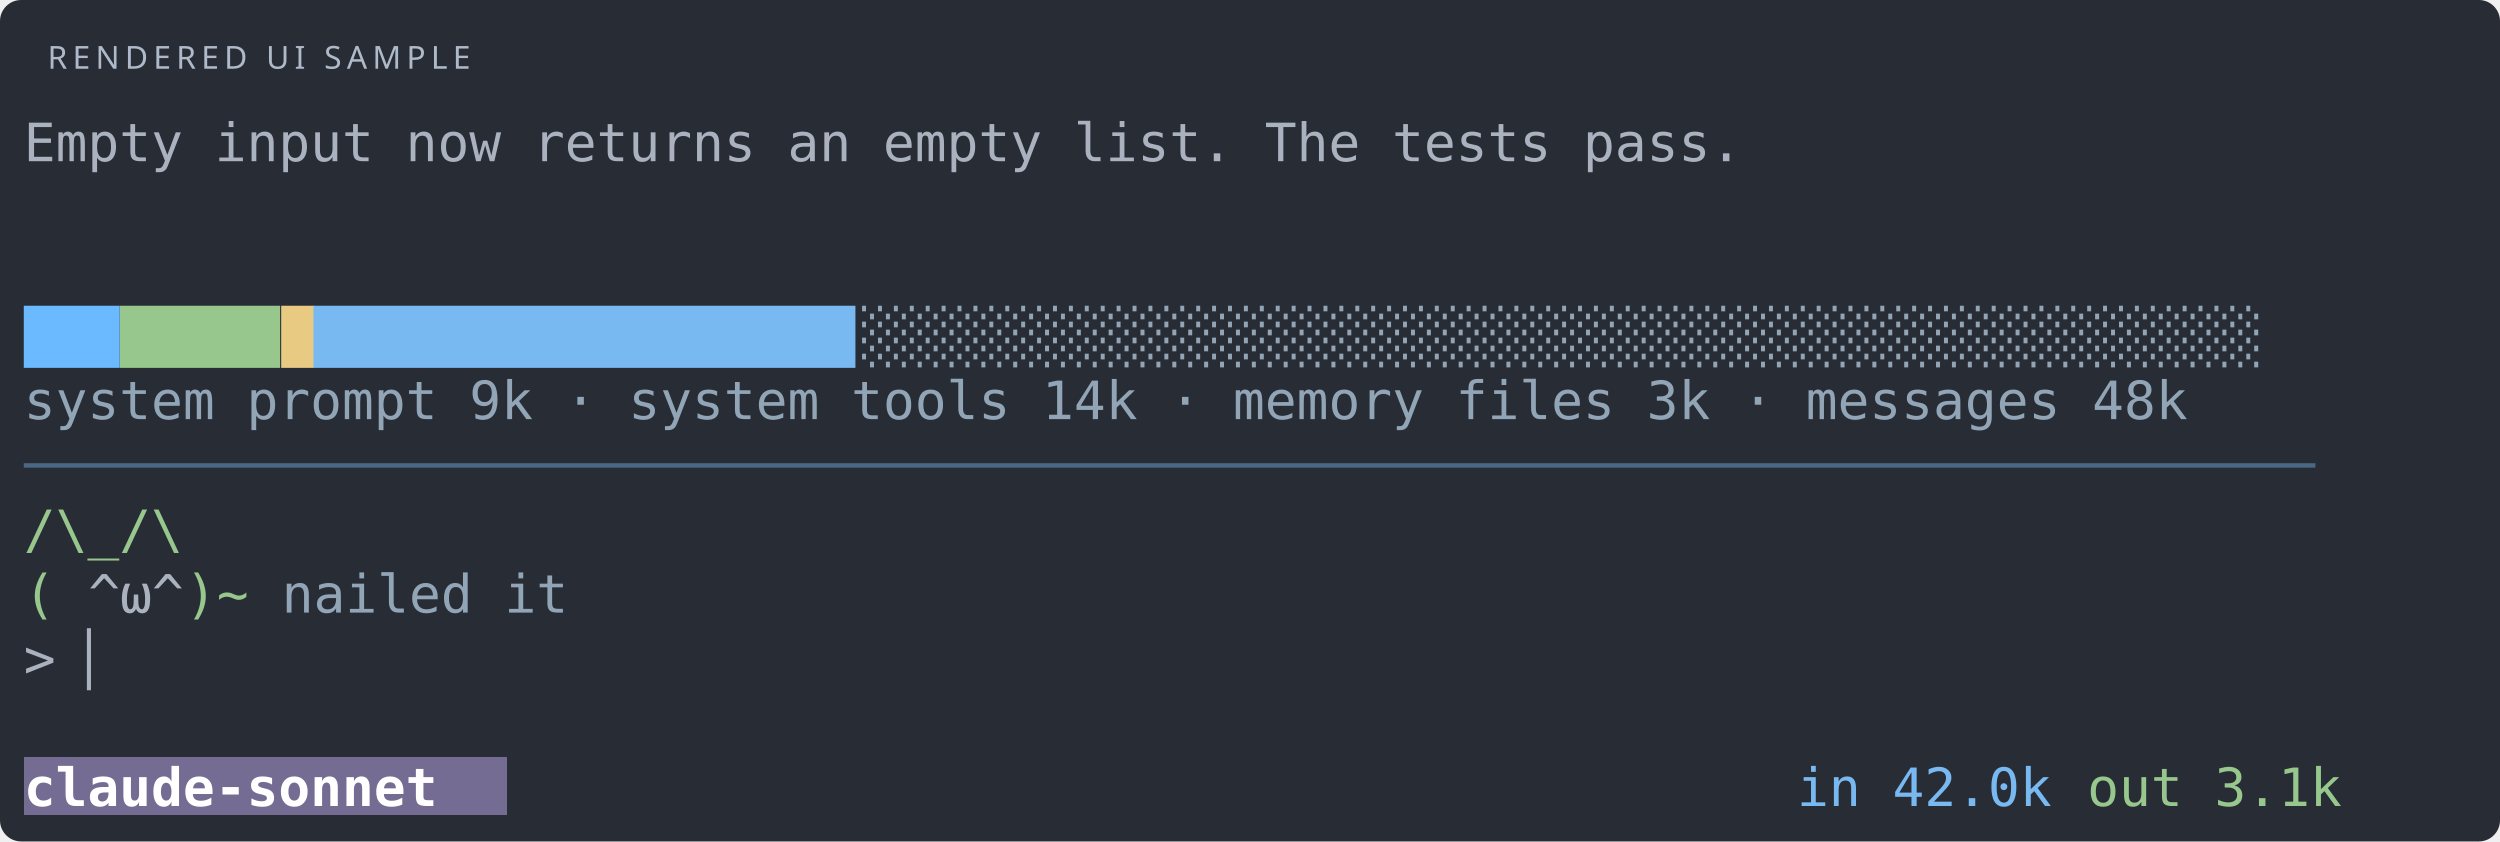
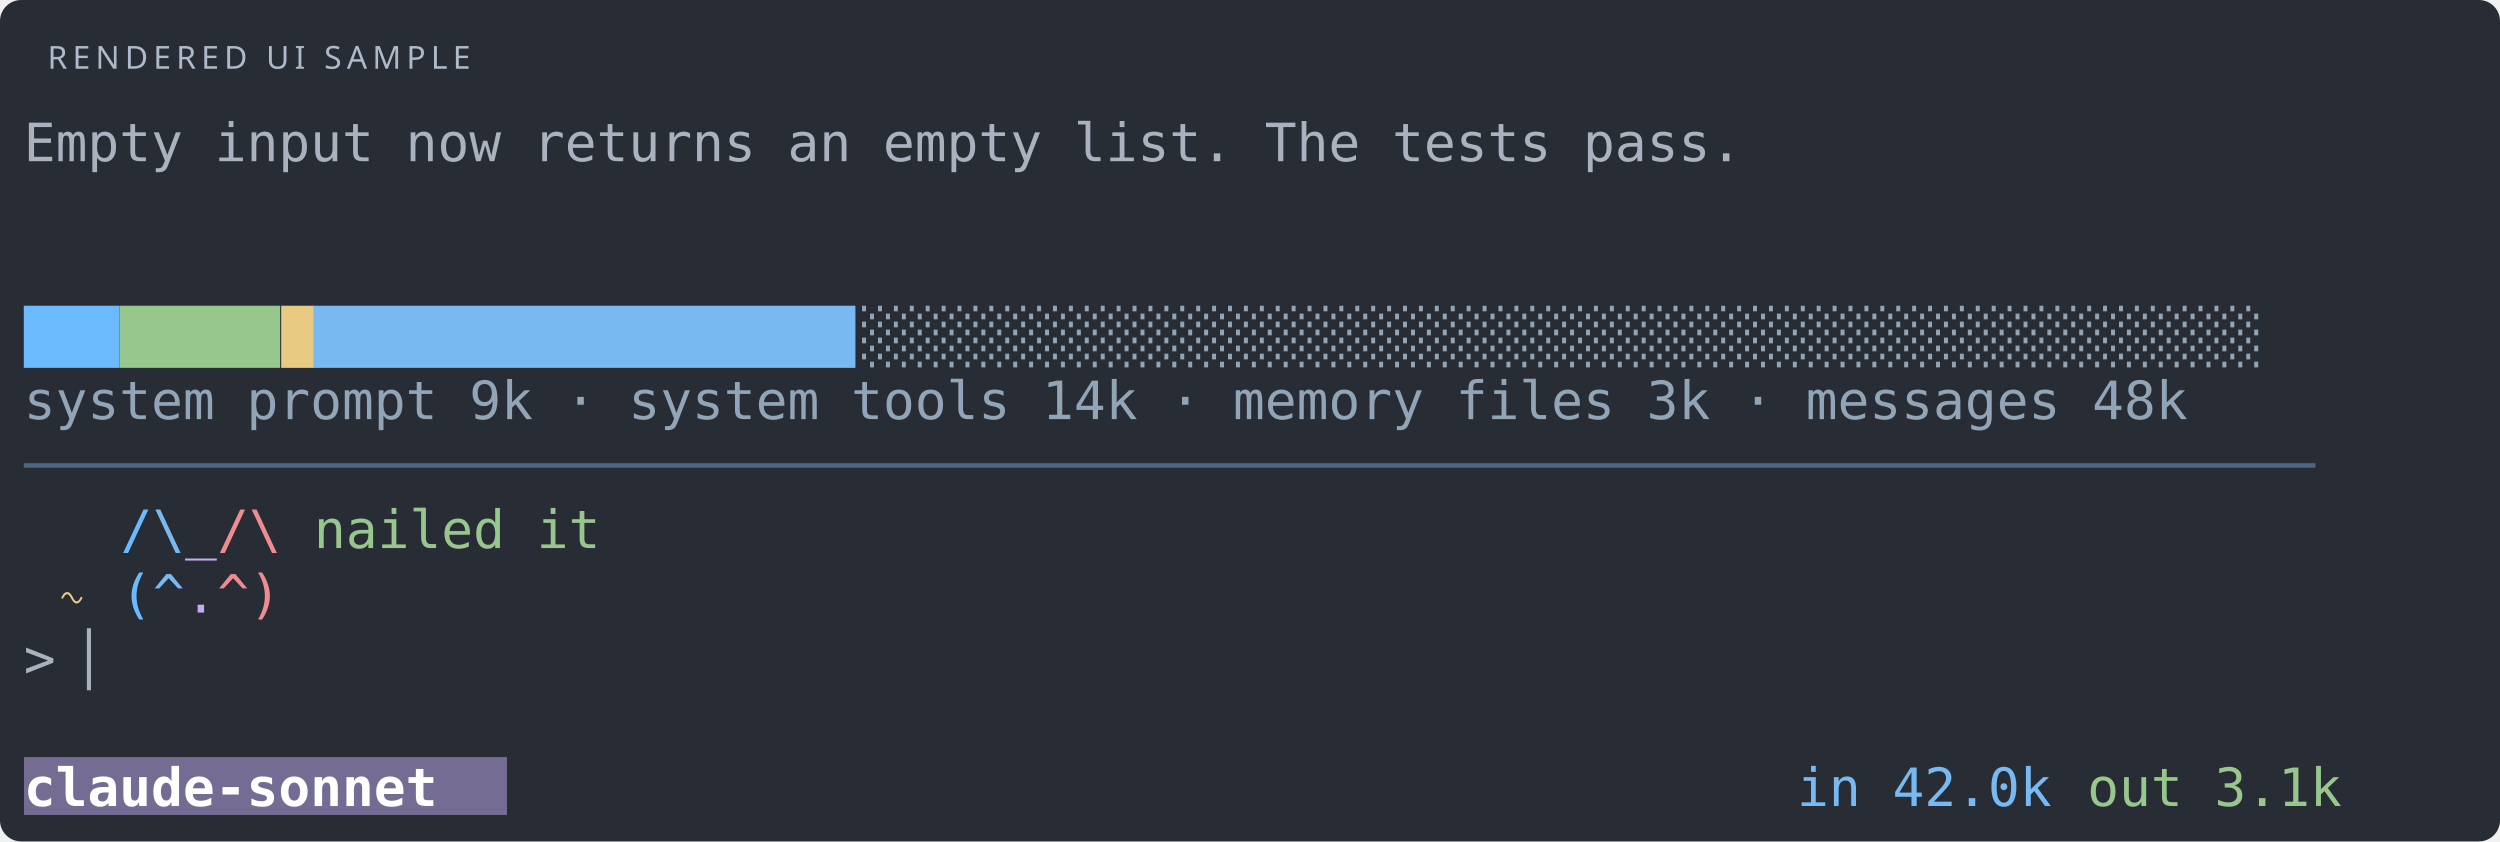
<svg xmlns="http://www.w3.org/2000/svg" viewBox="0 0 946 318.4">
  <style>
.plugins-overview-matrix {font-family:monospace;font-size:20px;line-height:24.4px}
.plugins-overview-r1 { fill: #abb2bf }
.plugins-overview-r2 { fill: #6bb9ff }
.plugins-overview-r3 { fill: #98c78d }
.plugins-overview-r4 { fill: #e8ca83 }
.plugins-overview-r5 { fill: #79b9f2 }
.plugins-overview-r6 { fill: #91a5b7 }
.plugins-overview-r7 { fill: #4a6884 }
- .plugins-overview-r8 { fill: #ffffff;font-weight: bold }
+ .plugins-overview-r8 { fill: #f08c91 }
+ .plugins-overview-r9 { fill: #c4acf0 }
+ .plugins-overview-r10 { fill: #ffffff;font-weight: bold }
</style>
  <defs>
    <clipPath id="plugins-overview-clip-terminal">
      <rect width="926.2" height="267.4" />
    </clipPath>
    <clipPath id="plugins-overview-line-0">
      <rect x="0" y="1.5" width="927.2" height="24.65" />
    </clipPath>
    <clipPath id="plugins-overview-line-1">
      <rect x="0" y="25.9" width="927.2" height="24.65" />
    </clipPath>
    <clipPath id="plugins-overview-line-2">
      <rect x="0" y="50.3" width="927.2" height="24.65" />
    </clipPath>
    <clipPath id="plugins-overview-line-3">
      <rect x="0" y="74.7" width="927.2" height="24.65" />
    </clipPath>
    <clipPath id="plugins-overview-line-4">
      <rect x="0" y="99.1" width="927.2" height="24.65" />
    </clipPath>
    <clipPath id="plugins-overview-line-5">
      <rect x="0" y="123.5" width="927.2" height="24.65" />
    </clipPath>
    <clipPath id="plugins-overview-line-6">
      <rect x="0" y="147.9" width="927.2" height="24.65" />
    </clipPath>
    <clipPath id="plugins-overview-line-7">
      <rect x="0" y="172.3" width="927.2" height="24.65" />
    </clipPath>
    <clipPath id="plugins-overview-line-8">
      <rect x="0" y="196.7" width="927.2" height="24.65" />
    </clipPath>
    <clipPath id="plugins-overview-line-9">
      <rect x="0" y="221.1" width="927.2" height="24.65" />
    </clipPath>
  </defs>
  <rect width="946" height="318.4" rx="8" fill="#282c34" />
  <text x="18" y="26" fill="#aebac9" font-family="sans-serif" font-size="12" letter-spacing="2">RENDERED UI SAMPLE</text>
  <g transform="translate(9, 41)" clip-path="url(#plugins-overview-clip-terminal)">
    <rect fill="#746c92" x="0" y="245.5" width="183" height="24.65" shape-rendering="crispEdges" />
    <g class="plugins-overview-matrix">
      <text class="plugins-overview-r1" x="0" y="20" textLength="683.2" clip-path="url(#plugins-overview-line-0)">  Empty input now returns an empty list. The tests pass.</text>
      <text class="plugins-overview-r1" x="927.2" y="20" textLength="12.2" clip-path="url(#plugins-overview-line-0)">
</text>
      <text class="plugins-overview-r1" x="927.2" y="44.4" textLength="12.2" clip-path="url(#plugins-overview-line-1)">
</text>
      <text class="plugins-overview-r1" x="927.2" y="68.8" textLength="12.2" clip-path="url(#plugins-overview-line-2)">
</text>
      <text class="plugins-overview-r2" x="0" y="93.2" textLength="36.6" clip-path="url(#plugins-overview-line-3)">███</text>
      <text class="plugins-overview-r3" x="36.6" y="93.2" textLength="61" clip-path="url(#plugins-overview-line-3)">█████</text>
      <text class="plugins-overview-r4" x="97.6" y="93.2" textLength="12.2" clip-path="url(#plugins-overview-line-3)">█</text>
      <text class="plugins-overview-r5" x="109.8" y="93.2" textLength="207.4" clip-path="url(#plugins-overview-line-3)">█████████████████</text>
      <text class="plugins-overview-r6" x="317.2" y="93.2" textLength="536.8" clip-path="url(#plugins-overview-line-3)">░░░░░░░░░░░░░░░░░░░░░░░░░░░░░░░░░░░░░░░░░░░░</text>
      <text class="plugins-overview-r1" x="927.2" y="93.2" textLength="12.2" clip-path="url(#plugins-overview-line-3)">
</text>
      <text class="plugins-overview-r6" x="0" y="117.6" textLength="829.6" clip-path="url(#plugins-overview-line-4)">system prompt 9k · system tools 14k · memory files 3k · messages 48k</text>
      <text class="plugins-overview-r1" x="927.2" y="117.6" textLength="12.2" clip-path="url(#plugins-overview-line-4)">
</text>
      <text class="plugins-overview-r7" x="0" y="142" textLength="878.4" clip-path="url(#plugins-overview-line-5)">────────────────────────────────────────────────────────────────────────</text>
      <text class="plugins-overview-r1" x="927.2" y="142" textLength="12.2" clip-path="url(#plugins-overview-line-5)">
</text>
-       <text class="plugins-overview-r3" x="0" y="166.4" textLength="73.2" clip-path="url(#plugins-overview-line-6)"> /\_/\</text>
+       <text class="plugins-overview-r2" x="36.6" y="166.4" textLength="12.2" clip-path="url(#plugins-overview-line-6)">/</text>
+       <text class="plugins-overview-r5" x="48.8" y="166.4" textLength="12.2" clip-path="url(#plugins-overview-line-6)">\</text>
+       <text class="plugins-overview-r9" x="61" y="166.4" textLength="12.2" clip-path="url(#plugins-overview-line-6)">_</text>
+       <text class="plugins-overview-r8" x="73.2" y="166.4" textLength="24.4" clip-path="url(#plugins-overview-line-6)">/\</text>
+       <text class="plugins-overview-r3" x="109.8" y="166.4" textLength="109.8" clip-path="url(#plugins-overview-line-6)">nailed it</text>
      <text class="plugins-overview-r1" x="927.2" y="166.4" textLength="12.2" clip-path="url(#plugins-overview-line-6)">
</text>
-       <text class="plugins-overview-r3" x="0" y="190.8" textLength="24.4" clip-path="url(#plugins-overview-line-7)">( </text>
-       <text class="plugins-overview-r1" x="24.4" y="190.8" textLength="36.6" clip-path="url(#plugins-overview-line-7)">^ω^</text>
-       <text class="plugins-overview-r3" x="61" y="190.8" textLength="36.6" clip-path="url(#plugins-overview-line-7)"> )~</text>
-       <text class="plugins-overview-r6" x="97.6" y="190.8" textLength="134.2" clip-path="url(#plugins-overview-line-7)">  nailed it</text>
+       <text class="plugins-overview-r4" x="12.2" y="190.8" textLength="12.2" clip-path="url(#plugins-overview-line-7)">∿</text>
+       <text class="plugins-overview-r2" x="36.6" y="190.8" textLength="12.2" clip-path="url(#plugins-overview-line-7)">(</text>
+       <text class="plugins-overview-r5" x="48.8" y="190.8" textLength="12.2" clip-path="url(#plugins-overview-line-7)">^</text>
+       <text class="plugins-overview-r9" x="61" y="190.8" textLength="12.2" clip-path="url(#plugins-overview-line-7)">.</text>
+       <text class="plugins-overview-r8" x="73.2" y="190.8" textLength="24.4" clip-path="url(#plugins-overview-line-7)">^)</text>
      <text class="plugins-overview-r1" x="927.2" y="190.8" textLength="12.2" clip-path="url(#plugins-overview-line-7)">
</text>
      <text class="plugins-overview-r1" x="0" y="215.2" textLength="36.6" clip-path="url(#plugins-overview-line-8)">&gt; ▏</text>
      <text class="plugins-overview-r1" x="927.2" y="215.2" textLength="12.2" clip-path="url(#plugins-overview-line-8)">
</text>
      <text class="plugins-overview-r1" x="927.2" y="239.6" textLength="12.2" clip-path="url(#plugins-overview-line-9)">
</text>
-       <text class="plugins-overview-r8" x="0" y="264" textLength="183" clip-path="url(#plugins-overview-line-10)"> claude-sonnet </text>
+       <text class="plugins-overview-r10" x="0" y="264" textLength="183" clip-path="url(#plugins-overview-line-10)"> claude-sonnet </text>
      <text class="plugins-overview-r5" x="671" y="264" textLength="97.6" clip-path="url(#plugins-overview-line-10)">in 42.0k</text>
      <text class="plugins-overview-r3" x="780.8" y="264" textLength="97.6" clip-path="url(#plugins-overview-line-10)">out 3.1k</text>
      <text class="plugins-overview-r1" x="927.2" y="264" textLength="12.2" clip-path="url(#plugins-overview-line-10)">
</text>
    </g>
  </g>
</svg>
